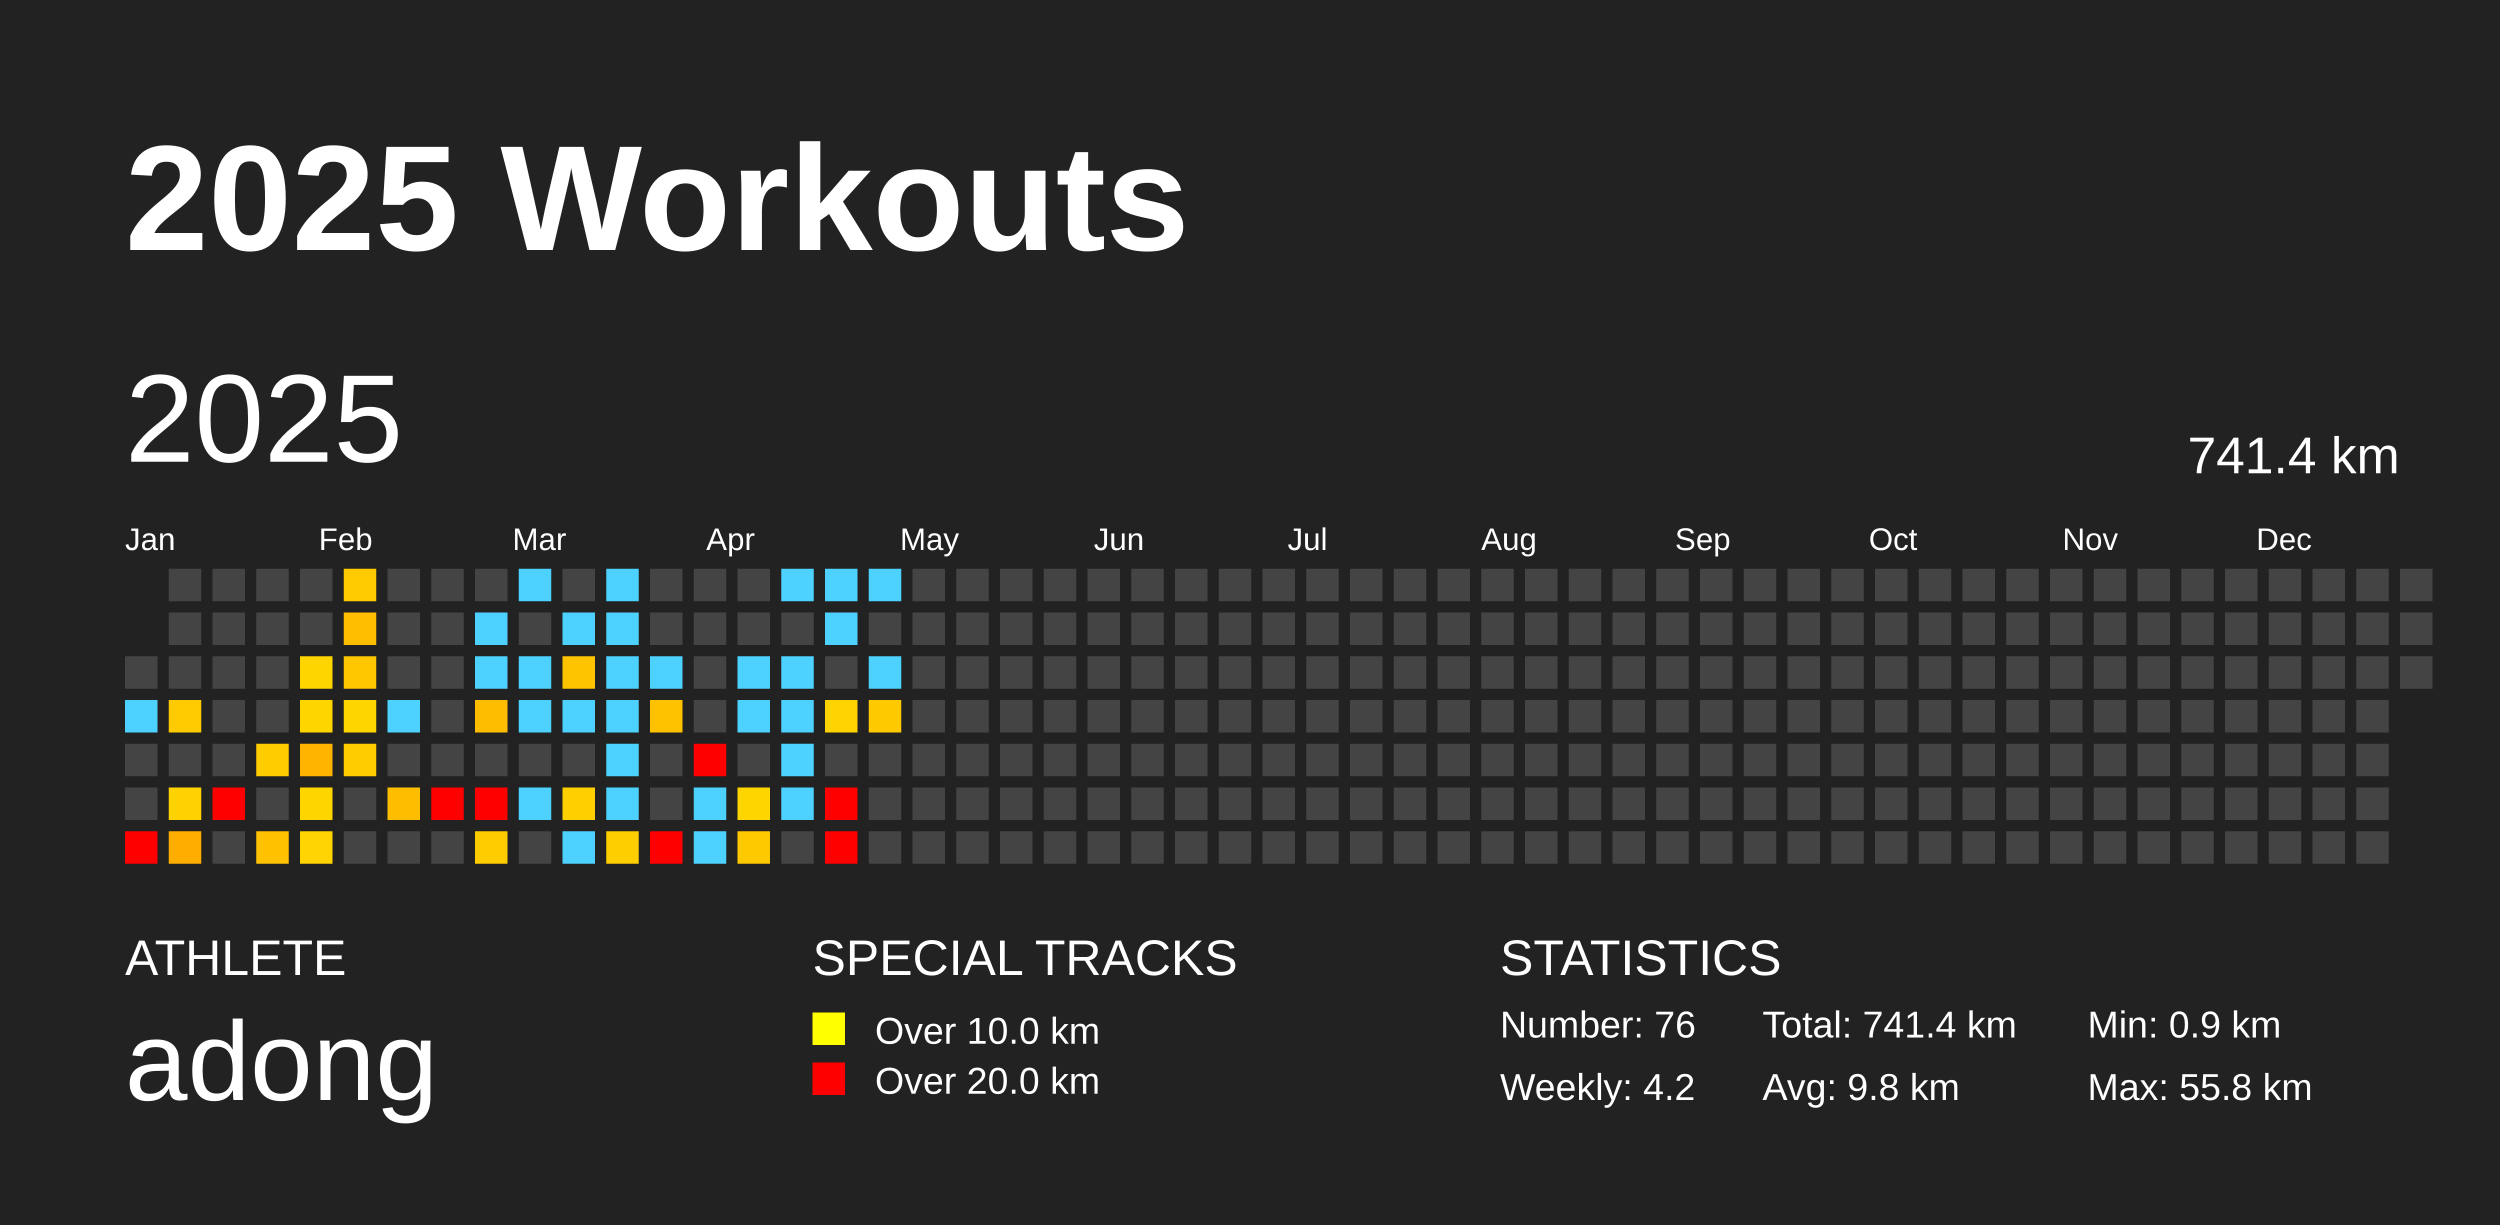
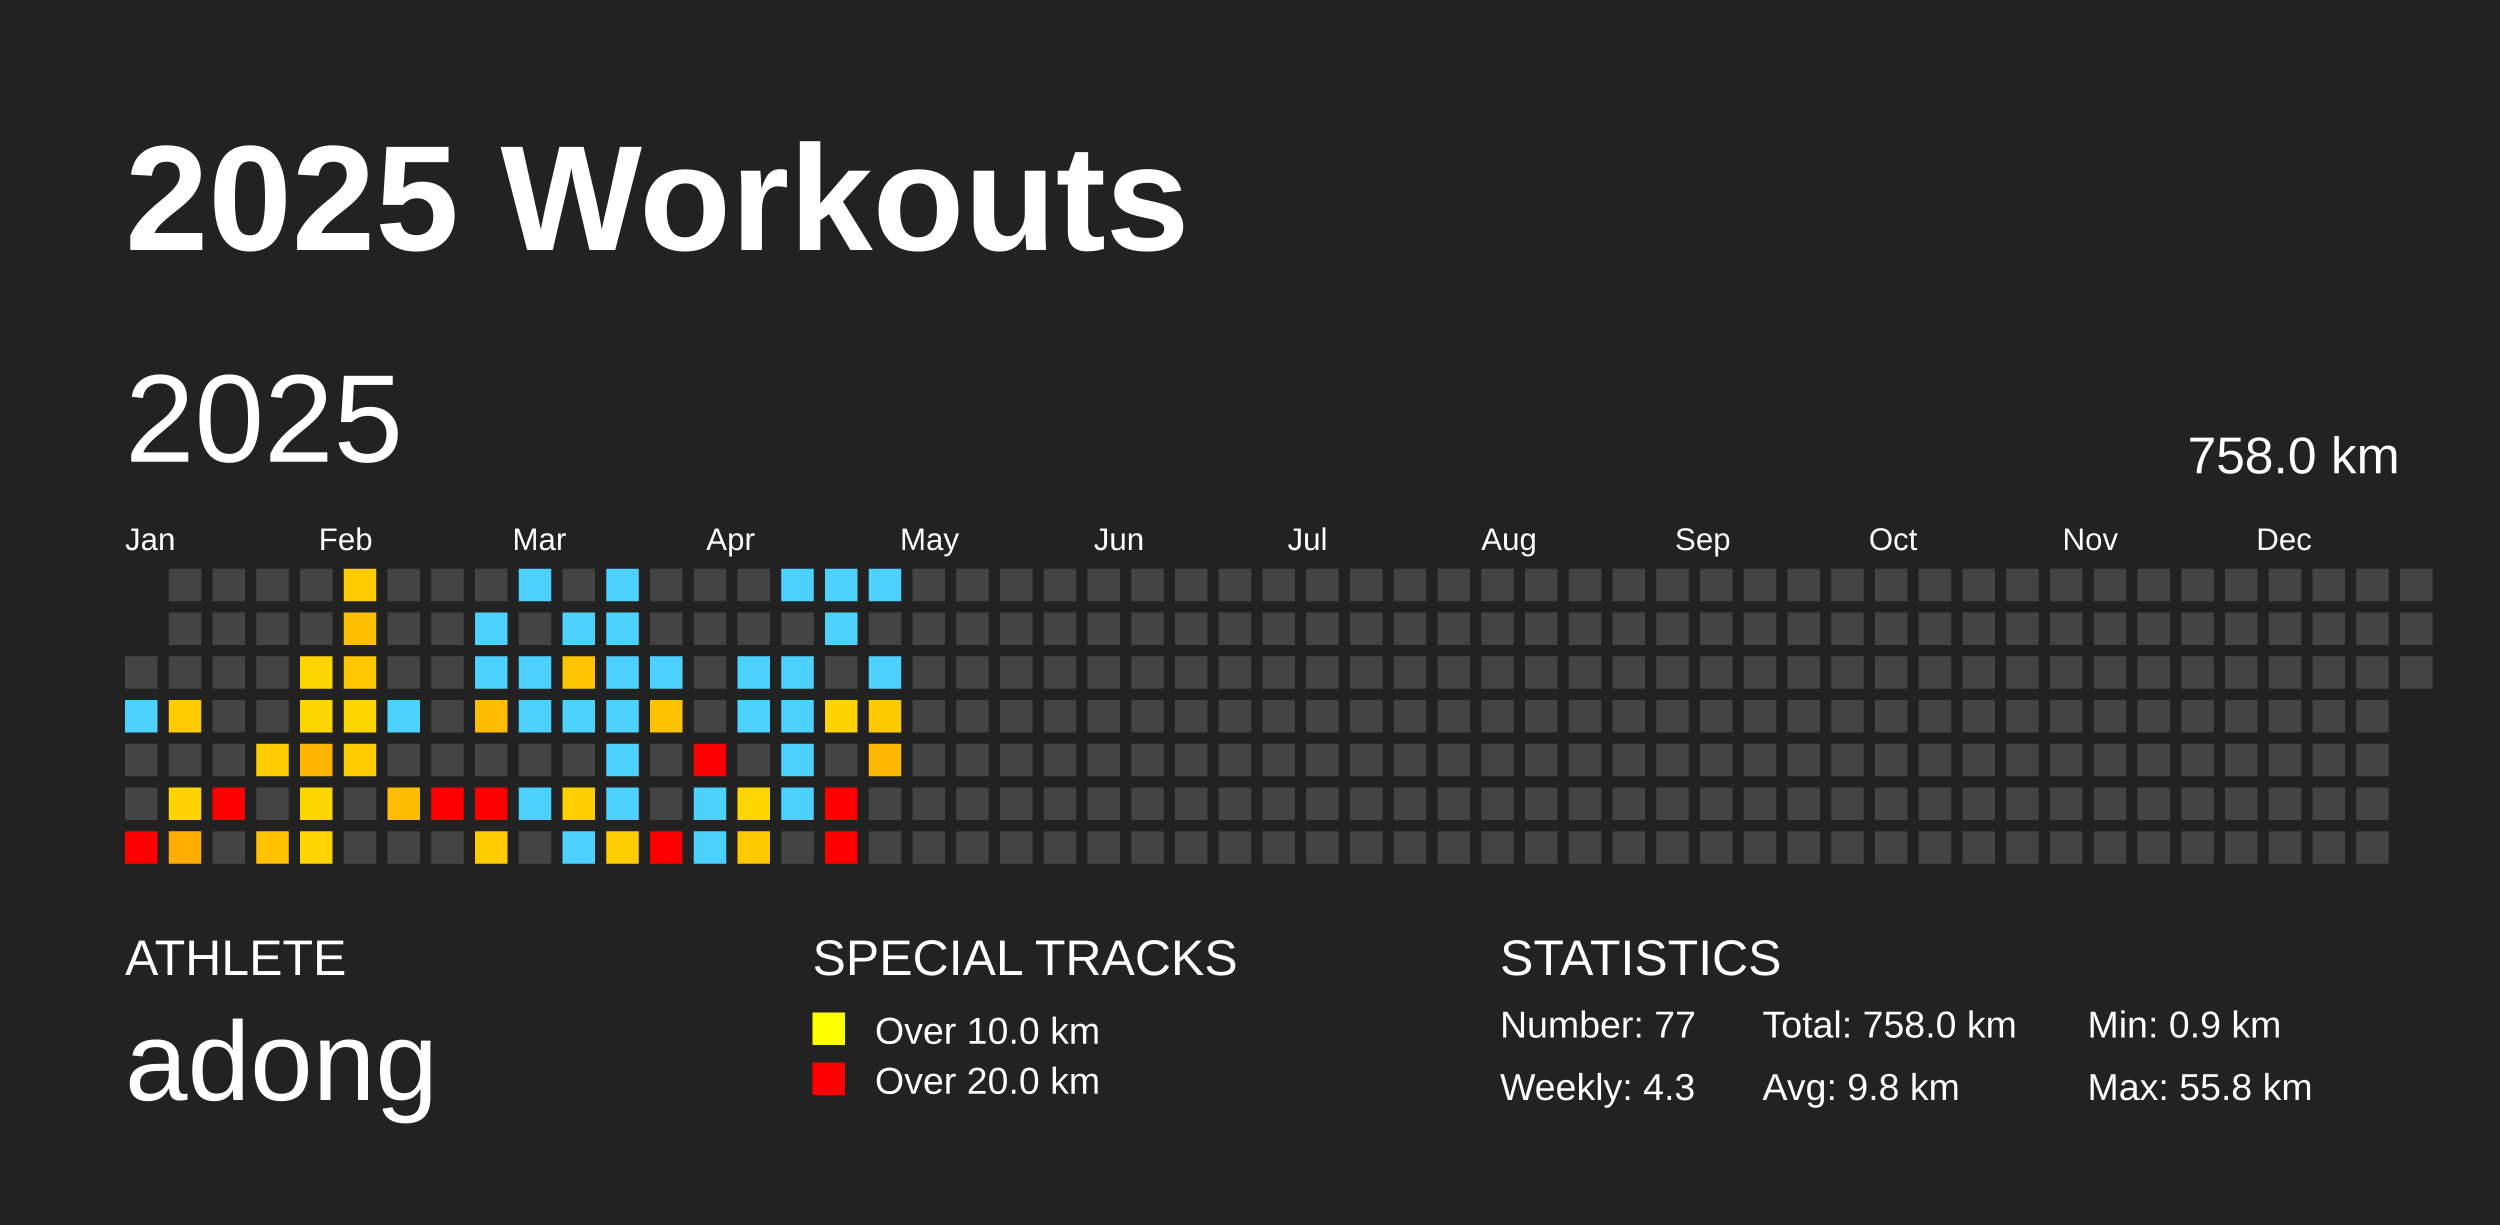
<svg xmlns="http://www.w3.org/2000/svg" baseProfile="full" height="98mm" version="1.1" viewBox="0,0,200,98" width="200mm">
  <defs />
  <rect fill="#222222" height="98" width="200" x="0" y="0" />
  <text fill="#FFFFFF" style="font-size:12px; font-family:Arial; font-weight:bold;" x="10" y="20">2025 Workouts</text>
  <text fill="#FFFFFF" style="font-size:4px; font-family:Arial" x="10" y="78">ATHLETE</text>
  <text fill="#FFFFFF" style="font-size:9px; font-family:Arial" x="10" y="88">adong</text>
  <text fill="#FFFFFF" style="font-size:4px; font-family:Arial" x="65" y="78">SPECIAL TRACKS</text>
  <rect fill="yellow" height="2.6" width="2.6" x="65" y="81" />
  <text fill="#FFFFFF" style="font-size:3px; font-family:Arial" x="70" y="83.5">Over 10.0 km</text>
  <rect fill="red" height="2.6" width="2.6" x="65" y="85" />
  <text fill="#FFFFFF" style="font-size:3px; font-family:Arial" x="70" y="87.5">Over 20.0 km</text>
  <text fill="#FFFFFF" style="font-size:4px; font-family:Arial" x="120" y="78">STATISTICS</text>
-   <text fill="#FFFFFF" style="font-size:3px; font-family:Arial" x="120" y="83">Number: 76</text>
-   <text fill="#FFFFFF" style="font-size:3px; font-family:Arial" x="120" y="88">Weekly: 4.2</text>
-   <text fill="#FFFFFF" style="font-size:3px; font-family:Arial" x="141" y="83">Total: 741.4 km</text>
+   <text fill="#FFFFFF" style="font-size:3px; font-family:Arial" x="120" y="83">Number: 77</text>
+   <text fill="#FFFFFF" style="font-size:3px; font-family:Arial" x="120" y="88">Weekly: 4.3</text>
+   <text fill="#FFFFFF" style="font-size:3px; font-family:Arial" x="141" y="83">Total: 758.0 km</text>
  <text fill="#FFFFFF" style="font-size:3px; font-family:Arial" x="141" y="88">Avg: 9.8 km</text>
  <text fill="#FFFFFF" style="font-size:3px; font-family:Arial" x="167" y="83">Min: 0.9 km</text>
  <text fill="#FFFFFF" style="font-size:3px; font-family:Arial" x="167" y="88">Max: 55.8 km</text>
  <text dominant-baseline="hanging" fill="#FFFFFF" style="font-size:10.0px; font-family:Arial;" x="10" y="30">2025</text>
-   <text dominant-baseline="hanging" fill="#FFFFFF" style="font-size:4.125px; font-family:Arial;" x="175" y="35">741.4 km</text>
+   <text dominant-baseline="hanging" fill="#FFFFFF" style="font-size:4.125px; font-family:Arial;" x="175" y="35">758.0 km</text>
  <text fill="#FFFFFF" style="font-size:2.5px; font-family:Arial" x="10.0" y="44">Jan</text>
  <text fill="#FFFFFF" style="font-size:2.5px; font-family:Arial" x="25.5" y="44">Feb</text>
  <text fill="#FFFFFF" style="font-size:2.5px; font-family:Arial" x="41.0" y="44">Mar</text>
  <text fill="#FFFFFF" style="font-size:2.5px; font-family:Arial" x="56.5" y="44">Apr</text>
  <text fill="#FFFFFF" style="font-size:2.5px; font-family:Arial" x="72.0" y="44">May</text>
  <text fill="#FFFFFF" style="font-size:2.5px; font-family:Arial" x="87.5" y="44">Jun</text>
  <text fill="#FFFFFF" style="font-size:2.5px; font-family:Arial" x="103.0" y="44">Jul</text>
  <text fill="#FFFFFF" style="font-size:2.5px; font-family:Arial" x="118.5" y="44">Aug</text>
  <text fill="#FFFFFF" style="font-size:2.5px; font-family:Arial" x="134.0" y="44">Sep</text>
  <text fill="#FFFFFF" style="font-size:2.5px; font-family:Arial" x="149.5" y="44">Oct</text>
  <text fill="#FFFFFF" style="font-size:2.5px; font-family:Arial" x="165.0" y="44">Nov</text>
  <text fill="#FFFFFF" style="font-size:2.5px; font-family:Arial" x="180.5" y="44">Dec</text>
  <rect fill="#444444" height="2.6" width="2.6" x="10.0" y="52.5" />
  <rect fill="#4dd2ff" height="2.6" width="2.6" x="10.0" y="56.0" />
  <rect fill="#444444" height="2.6" width="2.6" x="10.0" y="59.5" />
  <rect fill="#444444" height="2.6" width="2.6" x="10.0" y="63.0" />
  <rect fill="red" height="2.6" width="2.6" x="10.0" y="66.5" />
  <rect fill="#444444" height="2.6" width="2.6" x="13.5" y="45.5" />
  <rect fill="#444444" height="2.6" width="2.6" x="13.5" y="49.0" />
  <rect fill="#444444" height="2.6" width="2.6" x="13.5" y="52.5" />
  <rect fill="#ffcb00" height="2.6" width="2.6" x="13.5" y="56.0" />
  <rect fill="#444444" height="2.6" width="2.6" x="13.5" y="59.5" />
  <rect fill="#ffd200" height="2.6" width="2.6" x="13.5" y="63.0" />
  <rect fill="#ffae00" height="2.6" width="2.6" x="13.5" y="66.5" />
  <rect fill="#444444" height="2.6" width="2.6" x="17.0" y="45.5" />
  <rect fill="#444444" height="2.6" width="2.6" x="17.0" y="49.0" />
  <rect fill="#444444" height="2.6" width="2.6" x="17.0" y="52.5" />
  <rect fill="#444444" height="2.6" width="2.6" x="17.0" y="56.0" />
  <rect fill="#444444" height="2.6" width="2.6" x="17.0" y="59.5" />
  <rect fill="red" height="2.6" width="2.6" x="17.0" y="63.0" />
  <rect fill="#444444" height="2.6" width="2.6" x="17.0" y="66.5" />
  <rect fill="#444444" height="2.6" width="2.6" x="20.5" y="45.5" />
  <rect fill="#444444" height="2.6" width="2.6" x="20.5" y="49.0" />
  <rect fill="#444444" height="2.6" width="2.6" x="20.5" y="52.5" />
  <rect fill="#444444" height="2.6" width="2.6" x="20.5" y="56.0" />
  <rect fill="#ffcc00" height="2.6" width="2.6" x="20.5" y="59.5" />
  <rect fill="#444444" height="2.6" width="2.6" x="20.5" y="63.0" />
  <rect fill="#ffc100" height="2.6" width="2.6" x="20.5" y="66.5" />
  <rect fill="#444444" height="2.6" width="2.6" x="24.0" y="45.5" />
  <rect fill="#444444" height="2.6" width="2.6" x="24.0" y="49.0" />
  <rect fill="#ffd500" height="2.6" width="2.6" x="24.0" y="52.5" />
  <rect fill="#ffd500" height="2.6" width="2.6" x="24.0" y="56.0" />
  <rect fill="#ffb400" height="2.6" width="2.6" x="24.0" y="59.5" />
  <rect fill="#ffd500" height="2.6" width="2.6" x="24.0" y="63.0" />
  <rect fill="#ffd400" height="2.6" width="2.6" x="24.0" y="66.5" />
  <rect fill="#ffcb00" height="2.6" width="2.6" x="27.5" y="45.5" />
  <rect fill="#ffbe00" height="2.6" width="2.6" x="27.5" y="49.0" />
  <rect fill="#ffc700" height="2.6" width="2.6" x="27.5" y="52.5" />
  <rect fill="#ffd500" height="2.6" width="2.6" x="27.5" y="56.0" />
  <rect fill="#ffcc00" height="2.6" width="2.6" x="27.5" y="59.5" />
  <rect fill="#444444" height="2.6" width="2.6" x="27.5" y="63.0" />
  <rect fill="#444444" height="2.6" width="2.6" x="27.5" y="66.5" />
  <rect fill="#444444" height="2.6" width="2.6" x="31.0" y="45.5" />
  <rect fill="#444444" height="2.6" width="2.6" x="31.0" y="49.0" />
  <rect fill="#444444" height="2.6" width="2.6" x="31.0" y="52.5" />
  <rect fill="#4dd2ff" height="2.6" width="2.6" x="31.0" y="56.0" />
  <rect fill="#444444" height="2.6" width="2.6" x="31.0" y="59.5" />
  <rect fill="#ffbd00" height="2.6" width="2.6" x="31.0" y="63.0" />
  <rect fill="#444444" height="2.6" width="2.6" x="31.0" y="66.5" />
  <rect fill="#444444" height="2.6" width="2.6" x="34.5" y="45.5" />
  <rect fill="#444444" height="2.6" width="2.6" x="34.5" y="49.0" />
  <rect fill="#444444" height="2.6" width="2.6" x="34.5" y="52.5" />
  <rect fill="#444444" height="2.6" width="2.6" x="34.5" y="56.0" />
  <rect fill="#444444" height="2.6" width="2.6" x="34.5" y="59.5" />
  <rect fill="red" height="2.6" width="2.6" x="34.5" y="63.0" />
  <rect fill="#444444" height="2.6" width="2.6" x="34.5" y="66.5" />
  <rect fill="#444444" height="2.6" width="2.6" x="38.0" y="45.5" />
  <rect fill="#4dd2ff" height="2.6" width="2.6" x="38.0" y="49.0" />
  <rect fill="#4dd2ff" height="2.6" width="2.6" x="38.0" y="52.5" />
  <rect fill="#ffbd00" height="2.6" width="2.6" x="38.0" y="56.0" />
  <rect fill="#444444" height="2.6" width="2.6" x="38.0" y="59.5" />
  <rect fill="red" height="2.6" width="2.6" x="38.0" y="63.0" />
  <rect fill="#ffcc00" height="2.6" width="2.6" x="38.0" y="66.5" />
  <rect fill="#4dd2ff" height="2.6" width="2.6" x="41.5" y="45.5" />
  <rect fill="#444444" height="2.6" width="2.6" x="41.5" y="49.0" />
  <rect fill="#4dd2ff" height="2.6" width="2.6" x="41.5" y="52.5" />
  <rect fill="#4dd2ff" height="2.6" width="2.6" x="41.5" y="56.0" />
  <rect fill="#444444" height="2.6" width="2.6" x="41.5" y="59.5" />
  <rect fill="#4dd2ff" height="2.6" width="2.6" x="41.5" y="63.0" />
  <rect fill="#444444" height="2.6" width="2.6" x="41.5" y="66.5" />
  <rect fill="#444444" height="2.6" width="2.6" x="45.0" y="45.5" />
  <rect fill="#4dd2ff" height="2.6" width="2.6" x="45.0" y="49.0" />
  <rect fill="#ffc400" height="2.6" width="2.6" x="45.0" y="52.5" />
  <rect fill="#4dd2ff" height="2.6" width="2.6" x="45.0" y="56.0" />
  <rect fill="#444444" height="2.6" width="2.6" x="45.0" y="59.5" />
  <rect fill="#ffcf00" height="2.6" width="2.6" x="45.0" y="63.0" />
  <rect fill="#4dd2ff" height="2.6" width="2.6" x="45.0" y="66.5" />
  <rect fill="#4dd2ff" height="2.6" width="2.6" x="48.5" y="45.5" />
  <rect fill="#4dd2ff" height="2.6" width="2.6" x="48.5" y="49.0" />
  <rect fill="#4dd2ff" height="2.6" width="2.6" x="48.5" y="52.5" />
  <rect fill="#4dd2ff" height="2.6" width="2.6" x="48.5" y="56.0" />
  <rect fill="#4dd2ff" height="2.6" width="2.6" x="48.5" y="59.5" />
  <rect fill="#4dd2ff" height="2.6" width="2.6" x="48.5" y="63.0" />
  <rect fill="#ffce00" height="2.6" width="2.6" x="48.5" y="66.5" />
  <rect fill="#444444" height="2.6" width="2.6" x="52.0" y="45.5" />
  <rect fill="#444444" height="2.6" width="2.6" x="52.0" y="49.0" />
  <rect fill="#4dd2ff" height="2.6" width="2.6" x="52.0" y="52.5" />
  <rect fill="#ffc200" height="2.6" width="2.6" x="52.0" y="56.0" />
  <rect fill="#444444" height="2.6" width="2.6" x="52.0" y="59.5" />
  <rect fill="#444444" height="2.6" width="2.6" x="52.0" y="63.0" />
  <rect fill="red" height="2.6" width="2.6" x="52.0" y="66.5" />
  <rect fill="#444444" height="2.6" width="2.6" x="55.5" y="45.5" />
  <rect fill="#444444" height="2.6" width="2.6" x="55.5" y="49.0" />
  <rect fill="#444444" height="2.6" width="2.6" x="55.5" y="52.5" />
  <rect fill="#444444" height="2.6" width="2.6" x="55.5" y="56.0" />
  <rect fill="red" height="2.6" width="2.6" x="55.5" y="59.5" />
  <rect fill="#4dd2ff" height="2.6" width="2.6" x="55.5" y="63.0" />
  <rect fill="#4dd2ff" height="2.6" width="2.6" x="55.5" y="66.5" />
  <rect fill="#444444" height="2.6" width="2.6" x="59.0" y="45.5" />
  <rect fill="#444444" height="2.6" width="2.6" x="59.0" y="49.0" />
  <rect fill="#4dd2ff" height="2.6" width="2.6" x="59.0" y="52.5" />
  <rect fill="#4dd2ff" height="2.6" width="2.6" x="59.0" y="56.0" />
  <rect fill="#444444" height="2.6" width="2.6" x="59.0" y="59.5" />
  <rect fill="#ffd500" height="2.6" width="2.6" x="59.0" y="63.0" />
  <rect fill="#ffc900" height="2.6" width="2.6" x="59.0" y="66.5" />
  <rect fill="#4dd2ff" height="2.6" width="2.6" x="62.5" y="45.5" />
  <rect fill="#444444" height="2.6" width="2.6" x="62.5" y="49.0" />
  <rect fill="#4dd2ff" height="2.6" width="2.6" x="62.5" y="52.5" />
  <rect fill="#4dd2ff" height="2.6" width="2.6" x="62.5" y="56.0" />
  <rect fill="#4dd2ff" height="2.6" width="2.6" x="62.5" y="59.5" />
  <rect fill="#4dd2ff" height="2.6" width="2.6" x="62.5" y="63.0" />
  <rect fill="#444444" height="2.6" width="2.6" x="62.5" y="66.5" />
  <rect fill="#4dd2ff" height="2.6" width="2.6" x="66.0" y="45.5" />
  <rect fill="#4dd2ff" height="2.6" width="2.6" x="66.0" y="49.0" />
  <rect fill="#444444" height="2.6" width="2.6" x="66.0" y="52.5" />
  <rect fill="#ffd300" height="2.6" width="2.6" x="66.0" y="56.0" />
  <rect fill="#444444" height="2.6" width="2.6" x="66.0" y="59.5" />
  <rect fill="red" height="2.6" width="2.6" x="66.0" y="63.0" />
  <rect fill="red" height="2.6" width="2.6" x="66.0" y="66.5" />
  <rect fill="#4dd2ff" height="2.6" width="2.6" x="69.5" y="45.5" />
  <rect fill="#444444" height="2.6" width="2.6" x="69.5" y="49.0" />
  <rect fill="#4dd2ff" height="2.6" width="2.6" x="69.5" y="52.5" />
  <rect fill="#ffc900" height="2.6" width="2.6" x="69.5" y="56.0" />
-   <rect fill="#444444" height="2.6" width="2.6" x="69.5" y="59.5" />
+   <rect fill="#ffb700" height="2.6" width="2.6" x="69.5" y="59.5" />
  <rect fill="#444444" height="2.6" width="2.6" x="69.5" y="63.0" />
  <rect fill="#444444" height="2.6" width="2.6" x="69.5" y="66.5" />
  <rect fill="#444444" height="2.6" width="2.6" x="73.0" y="45.5" />
  <rect fill="#444444" height="2.6" width="2.6" x="73.0" y="49.0" />
  <rect fill="#444444" height="2.6" width="2.6" x="73.0" y="52.5" />
  <rect fill="#444444" height="2.6" width="2.6" x="73.0" y="56.0" />
  <rect fill="#444444" height="2.6" width="2.6" x="73.0" y="59.5" />
  <rect fill="#444444" height="2.6" width="2.6" x="73.0" y="63.0" />
  <rect fill="#444444" height="2.6" width="2.6" x="73.0" y="66.5" />
  <rect fill="#444444" height="2.6" width="2.6" x="76.5" y="45.5" />
  <rect fill="#444444" height="2.6" width="2.6" x="76.5" y="49.0" />
  <rect fill="#444444" height="2.6" width="2.6" x="76.5" y="52.5" />
  <rect fill="#444444" height="2.6" width="2.6" x="76.5" y="56.0" />
  <rect fill="#444444" height="2.6" width="2.6" x="76.5" y="59.5" />
  <rect fill="#444444" height="2.6" width="2.6" x="76.5" y="63.0" />
  <rect fill="#444444" height="2.6" width="2.6" x="76.5" y="66.5" />
  <rect fill="#444444" height="2.6" width="2.6" x="80.0" y="45.5" />
  <rect fill="#444444" height="2.6" width="2.6" x="80.0" y="49.0" />
  <rect fill="#444444" height="2.6" width="2.6" x="80.0" y="52.5" />
  <rect fill="#444444" height="2.6" width="2.6" x="80.0" y="56.0" />
  <rect fill="#444444" height="2.6" width="2.6" x="80.0" y="59.5" />
  <rect fill="#444444" height="2.6" width="2.6" x="80.0" y="63.0" />
  <rect fill="#444444" height="2.6" width="2.6" x="80.0" y="66.5" />
  <rect fill="#444444" height="2.6" width="2.6" x="83.5" y="45.5" />
  <rect fill="#444444" height="2.6" width="2.6" x="83.5" y="49.0" />
  <rect fill="#444444" height="2.6" width="2.6" x="83.5" y="52.5" />
  <rect fill="#444444" height="2.6" width="2.6" x="83.5" y="56.0" />
  <rect fill="#444444" height="2.6" width="2.6" x="83.5" y="59.5" />
  <rect fill="#444444" height="2.6" width="2.6" x="83.5" y="63.0" />
  <rect fill="#444444" height="2.6" width="2.6" x="83.5" y="66.5" />
  <rect fill="#444444" height="2.6" width="2.6" x="87.0" y="45.5" />
  <rect fill="#444444" height="2.6" width="2.6" x="87.0" y="49.0" />
  <rect fill="#444444" height="2.6" width="2.6" x="87.0" y="52.5" />
  <rect fill="#444444" height="2.6" width="2.6" x="87.0" y="56.0" />
  <rect fill="#444444" height="2.6" width="2.6" x="87.0" y="59.5" />
  <rect fill="#444444" height="2.6" width="2.6" x="87.0" y="63.0" />
  <rect fill="#444444" height="2.6" width="2.6" x="87.0" y="66.5" />
  <rect fill="#444444" height="2.6" width="2.6" x="90.5" y="45.5" />
  <rect fill="#444444" height="2.6" width="2.6" x="90.5" y="49.0" />
  <rect fill="#444444" height="2.6" width="2.6" x="90.5" y="52.5" />
  <rect fill="#444444" height="2.6" width="2.6" x="90.5" y="56.0" />
  <rect fill="#444444" height="2.6" width="2.6" x="90.5" y="59.5" />
  <rect fill="#444444" height="2.6" width="2.6" x="90.5" y="63.0" />
  <rect fill="#444444" height="2.6" width="2.6" x="90.5" y="66.5" />
  <rect fill="#444444" height="2.6" width="2.6" x="94.0" y="45.5" />
  <rect fill="#444444" height="2.6" width="2.6" x="94.0" y="49.0" />
  <rect fill="#444444" height="2.6" width="2.6" x="94.0" y="52.5" />
  <rect fill="#444444" height="2.6" width="2.6" x="94.0" y="56.0" />
  <rect fill="#444444" height="2.6" width="2.6" x="94.0" y="59.5" />
  <rect fill="#444444" height="2.6" width="2.6" x="94.0" y="63.0" />
  <rect fill="#444444" height="2.6" width="2.6" x="94.0" y="66.5" />
  <rect fill="#444444" height="2.6" width="2.6" x="97.5" y="45.5" />
  <rect fill="#444444" height="2.6" width="2.6" x="97.5" y="49.0" />
  <rect fill="#444444" height="2.6" width="2.6" x="97.5" y="52.5" />
  <rect fill="#444444" height="2.6" width="2.6" x="97.5" y="56.0" />
  <rect fill="#444444" height="2.6" width="2.6" x="97.5" y="59.5" />
  <rect fill="#444444" height="2.6" width="2.6" x="97.5" y="63.0" />
  <rect fill="#444444" height="2.6" width="2.6" x="97.5" y="66.5" />
  <rect fill="#444444" height="2.6" width="2.6" x="101.0" y="45.5" />
  <rect fill="#444444" height="2.6" width="2.6" x="101.0" y="49.0" />
  <rect fill="#444444" height="2.6" width="2.6" x="101.0" y="52.5" />
  <rect fill="#444444" height="2.6" width="2.6" x="101.0" y="56.0" />
  <rect fill="#444444" height="2.6" width="2.6" x="101.0" y="59.5" />
  <rect fill="#444444" height="2.6" width="2.6" x="101.0" y="63.0" />
  <rect fill="#444444" height="2.6" width="2.6" x="101.0" y="66.5" />
  <rect fill="#444444" height="2.6" width="2.6" x="104.5" y="45.5" />
  <rect fill="#444444" height="2.6" width="2.6" x="104.5" y="49.0" />
  <rect fill="#444444" height="2.6" width="2.6" x="104.5" y="52.5" />
  <rect fill="#444444" height="2.6" width="2.6" x="104.5" y="56.0" />
  <rect fill="#444444" height="2.6" width="2.6" x="104.5" y="59.5" />
  <rect fill="#444444" height="2.6" width="2.6" x="104.5" y="63.0" />
  <rect fill="#444444" height="2.6" width="2.6" x="104.5" y="66.5" />
  <rect fill="#444444" height="2.6" width="2.6" x="108.0" y="45.5" />
  <rect fill="#444444" height="2.6" width="2.6" x="108.0" y="49.0" />
  <rect fill="#444444" height="2.6" width="2.6" x="108.0" y="52.5" />
  <rect fill="#444444" height="2.6" width="2.6" x="108.0" y="56.0" />
  <rect fill="#444444" height="2.6" width="2.6" x="108.0" y="59.5" />
  <rect fill="#444444" height="2.6" width="2.6" x="108.0" y="63.0" />
  <rect fill="#444444" height="2.6" width="2.6" x="108.0" y="66.5" />
  <rect fill="#444444" height="2.6" width="2.6" x="111.5" y="45.5" />
  <rect fill="#444444" height="2.6" width="2.6" x="111.5" y="49.0" />
  <rect fill="#444444" height="2.6" width="2.6" x="111.5" y="52.5" />
  <rect fill="#444444" height="2.6" width="2.6" x="111.5" y="56.0" />
  <rect fill="#444444" height="2.6" width="2.6" x="111.5" y="59.5" />
  <rect fill="#444444" height="2.6" width="2.6" x="111.5" y="63.0" />
  <rect fill="#444444" height="2.6" width="2.6" x="111.5" y="66.5" />
  <rect fill="#444444" height="2.6" width="2.6" x="115.0" y="45.5" />
  <rect fill="#444444" height="2.6" width="2.6" x="115.0" y="49.0" />
  <rect fill="#444444" height="2.6" width="2.6" x="115.0" y="52.5" />
  <rect fill="#444444" height="2.6" width="2.6" x="115.0" y="56.0" />
  <rect fill="#444444" height="2.6" width="2.6" x="115.0" y="59.5" />
  <rect fill="#444444" height="2.6" width="2.6" x="115.0" y="63.0" />
  <rect fill="#444444" height="2.6" width="2.6" x="115.0" y="66.5" />
  <rect fill="#444444" height="2.6" width="2.6" x="118.5" y="45.5" />
  <rect fill="#444444" height="2.6" width="2.6" x="118.5" y="49.0" />
  <rect fill="#444444" height="2.6" width="2.6" x="118.5" y="52.5" />
  <rect fill="#444444" height="2.6" width="2.6" x="118.5" y="56.0" />
  <rect fill="#444444" height="2.6" width="2.6" x="118.5" y="59.5" />
  <rect fill="#444444" height="2.6" width="2.6" x="118.5" y="63.0" />
  <rect fill="#444444" height="2.6" width="2.6" x="118.5" y="66.5" />
  <rect fill="#444444" height="2.6" width="2.6" x="122.0" y="45.5" />
  <rect fill="#444444" height="2.6" width="2.6" x="122.0" y="49.0" />
  <rect fill="#444444" height="2.6" width="2.6" x="122.0" y="52.5" />
  <rect fill="#444444" height="2.6" width="2.6" x="122.0" y="56.0" />
  <rect fill="#444444" height="2.6" width="2.6" x="122.0" y="59.5" />
  <rect fill="#444444" height="2.6" width="2.6" x="122.0" y="63.0" />
  <rect fill="#444444" height="2.6" width="2.6" x="122.0" y="66.5" />
  <rect fill="#444444" height="2.6" width="2.6" x="125.5" y="45.5" />
  <rect fill="#444444" height="2.6" width="2.6" x="125.5" y="49.0" />
  <rect fill="#444444" height="2.6" width="2.6" x="125.5" y="52.5" />
  <rect fill="#444444" height="2.6" width="2.6" x="125.5" y="56.0" />
  <rect fill="#444444" height="2.6" width="2.6" x="125.5" y="59.5" />
  <rect fill="#444444" height="2.6" width="2.6" x="125.5" y="63.0" />
  <rect fill="#444444" height="2.6" width="2.6" x="125.5" y="66.5" />
  <rect fill="#444444" height="2.6" width="2.6" x="129.0" y="45.5" />
  <rect fill="#444444" height="2.6" width="2.6" x="129.0" y="49.0" />
  <rect fill="#444444" height="2.6" width="2.6" x="129.0" y="52.5" />
  <rect fill="#444444" height="2.6" width="2.6" x="129.0" y="56.0" />
  <rect fill="#444444" height="2.6" width="2.6" x="129.0" y="59.5" />
  <rect fill="#444444" height="2.6" width="2.6" x="129.0" y="63.0" />
  <rect fill="#444444" height="2.6" width="2.6" x="129.0" y="66.5" />
  <rect fill="#444444" height="2.6" width="2.6" x="132.5" y="45.5" />
  <rect fill="#444444" height="2.6" width="2.6" x="132.5" y="49.0" />
  <rect fill="#444444" height="2.6" width="2.6" x="132.5" y="52.5" />
  <rect fill="#444444" height="2.6" width="2.6" x="132.5" y="56.0" />
  <rect fill="#444444" height="2.6" width="2.6" x="132.5" y="59.5" />
  <rect fill="#444444" height="2.6" width="2.6" x="132.5" y="63.0" />
  <rect fill="#444444" height="2.6" width="2.6" x="132.5" y="66.5" />
  <rect fill="#444444" height="2.6" width="2.6" x="136.0" y="45.5" />
  <rect fill="#444444" height="2.6" width="2.6" x="136.0" y="49.0" />
  <rect fill="#444444" height="2.6" width="2.6" x="136.0" y="52.5" />
  <rect fill="#444444" height="2.6" width="2.6" x="136.0" y="56.0" />
  <rect fill="#444444" height="2.6" width="2.6" x="136.0" y="59.5" />
  <rect fill="#444444" height="2.6" width="2.6" x="136.0" y="63.0" />
  <rect fill="#444444" height="2.6" width="2.6" x="136.0" y="66.5" />
  <rect fill="#444444" height="2.6" width="2.6" x="139.5" y="45.5" />
  <rect fill="#444444" height="2.6" width="2.6" x="139.5" y="49.0" />
  <rect fill="#444444" height="2.6" width="2.6" x="139.5" y="52.5" />
  <rect fill="#444444" height="2.6" width="2.6" x="139.5" y="56.0" />
  <rect fill="#444444" height="2.6" width="2.6" x="139.5" y="59.5" />
  <rect fill="#444444" height="2.6" width="2.6" x="139.5" y="63.0" />
  <rect fill="#444444" height="2.6" width="2.6" x="139.5" y="66.5" />
  <rect fill="#444444" height="2.6" width="2.6" x="143.0" y="45.5" />
  <rect fill="#444444" height="2.6" width="2.6" x="143.0" y="49.0" />
  <rect fill="#444444" height="2.6" width="2.6" x="143.0" y="52.5" />
  <rect fill="#444444" height="2.6" width="2.6" x="143.0" y="56.0" />
  <rect fill="#444444" height="2.6" width="2.6" x="143.0" y="59.5" />
  <rect fill="#444444" height="2.6" width="2.6" x="143.0" y="63.0" />
  <rect fill="#444444" height="2.6" width="2.6" x="143.0" y="66.5" />
  <rect fill="#444444" height="2.6" width="2.6" x="146.5" y="45.5" />
  <rect fill="#444444" height="2.6" width="2.6" x="146.5" y="49.0" />
  <rect fill="#444444" height="2.6" width="2.6" x="146.5" y="52.5" />
  <rect fill="#444444" height="2.6" width="2.6" x="146.5" y="56.0" />
  <rect fill="#444444" height="2.6" width="2.6" x="146.5" y="59.5" />
  <rect fill="#444444" height="2.6" width="2.6" x="146.5" y="63.0" />
  <rect fill="#444444" height="2.6" width="2.6" x="146.5" y="66.5" />
  <rect fill="#444444" height="2.6" width="2.6" x="150.0" y="45.5" />
  <rect fill="#444444" height="2.6" width="2.6" x="150.0" y="49.0" />
  <rect fill="#444444" height="2.6" width="2.6" x="150.0" y="52.5" />
  <rect fill="#444444" height="2.6" width="2.6" x="150.0" y="56.0" />
  <rect fill="#444444" height="2.6" width="2.6" x="150.0" y="59.5" />
  <rect fill="#444444" height="2.6" width="2.6" x="150.0" y="63.0" />
  <rect fill="#444444" height="2.6" width="2.6" x="150.0" y="66.5" />
  <rect fill="#444444" height="2.6" width="2.6" x="153.5" y="45.5" />
  <rect fill="#444444" height="2.6" width="2.6" x="153.5" y="49.0" />
  <rect fill="#444444" height="2.6" width="2.6" x="153.5" y="52.5" />
  <rect fill="#444444" height="2.6" width="2.6" x="153.5" y="56.0" />
  <rect fill="#444444" height="2.6" width="2.6" x="153.5" y="59.5" />
  <rect fill="#444444" height="2.6" width="2.6" x="153.5" y="63.0" />
  <rect fill="#444444" height="2.6" width="2.6" x="153.5" y="66.5" />
  <rect fill="#444444" height="2.6" width="2.6" x="157.0" y="45.5" />
  <rect fill="#444444" height="2.6" width="2.6" x="157.0" y="49.0" />
  <rect fill="#444444" height="2.6" width="2.6" x="157.0" y="52.5" />
  <rect fill="#444444" height="2.6" width="2.6" x="157.0" y="56.0" />
  <rect fill="#444444" height="2.6" width="2.6" x="157.0" y="59.5" />
  <rect fill="#444444" height="2.6" width="2.6" x="157.0" y="63.0" />
  <rect fill="#444444" height="2.6" width="2.6" x="157.0" y="66.5" />
  <rect fill="#444444" height="2.6" width="2.6" x="160.5" y="45.5" />
  <rect fill="#444444" height="2.6" width="2.6" x="160.5" y="49.0" />
  <rect fill="#444444" height="2.6" width="2.6" x="160.5" y="52.5" />
  <rect fill="#444444" height="2.6" width="2.6" x="160.5" y="56.0" />
  <rect fill="#444444" height="2.6" width="2.6" x="160.5" y="59.5" />
  <rect fill="#444444" height="2.6" width="2.6" x="160.5" y="63.0" />
  <rect fill="#444444" height="2.6" width="2.6" x="160.5" y="66.5" />
  <rect fill="#444444" height="2.6" width="2.6" x="164.0" y="45.5" />
  <rect fill="#444444" height="2.6" width="2.6" x="164.0" y="49.0" />
  <rect fill="#444444" height="2.6" width="2.6" x="164.0" y="52.5" />
  <rect fill="#444444" height="2.6" width="2.6" x="164.0" y="56.0" />
  <rect fill="#444444" height="2.6" width="2.6" x="164.0" y="59.5" />
  <rect fill="#444444" height="2.6" width="2.6" x="164.0" y="63.0" />
  <rect fill="#444444" height="2.6" width="2.6" x="164.0" y="66.5" />
  <rect fill="#444444" height="2.6" width="2.6" x="167.5" y="45.5" />
  <rect fill="#444444" height="2.6" width="2.6" x="167.5" y="49.0" />
  <rect fill="#444444" height="2.6" width="2.6" x="167.5" y="52.5" />
  <rect fill="#444444" height="2.6" width="2.6" x="167.5" y="56.0" />
  <rect fill="#444444" height="2.6" width="2.6" x="167.5" y="59.5" />
  <rect fill="#444444" height="2.6" width="2.6" x="167.5" y="63.0" />
  <rect fill="#444444" height="2.6" width="2.6" x="167.5" y="66.5" />
  <rect fill="#444444" height="2.6" width="2.6" x="171.0" y="45.5" />
  <rect fill="#444444" height="2.6" width="2.6" x="171.0" y="49.0" />
  <rect fill="#444444" height="2.6" width="2.6" x="171.0" y="52.5" />
  <rect fill="#444444" height="2.6" width="2.6" x="171.0" y="56.0" />
  <rect fill="#444444" height="2.6" width="2.6" x="171.0" y="59.5" />
  <rect fill="#444444" height="2.6" width="2.6" x="171.0" y="63.0" />
  <rect fill="#444444" height="2.6" width="2.6" x="171.0" y="66.5" />
  <rect fill="#444444" height="2.6" width="2.6" x="174.5" y="45.5" />
  <rect fill="#444444" height="2.6" width="2.6" x="174.5" y="49.0" />
  <rect fill="#444444" height="2.6" width="2.6" x="174.5" y="52.5" />
  <rect fill="#444444" height="2.6" width="2.6" x="174.5" y="56.0" />
  <rect fill="#444444" height="2.6" width="2.6" x="174.5" y="59.5" />
  <rect fill="#444444" height="2.6" width="2.6" x="174.5" y="63.0" />
  <rect fill="#444444" height="2.6" width="2.6" x="174.5" y="66.5" />
  <rect fill="#444444" height="2.6" width="2.6" x="178.0" y="45.5" />
  <rect fill="#444444" height="2.6" width="2.6" x="178.0" y="49.0" />
  <rect fill="#444444" height="2.6" width="2.6" x="178.0" y="52.5" />
  <rect fill="#444444" height="2.6" width="2.6" x="178.0" y="56.0" />
  <rect fill="#444444" height="2.6" width="2.6" x="178.0" y="59.5" />
  <rect fill="#444444" height="2.6" width="2.6" x="178.0" y="63.0" />
  <rect fill="#444444" height="2.6" width="2.6" x="178.0" y="66.5" />
  <rect fill="#444444" height="2.6" width="2.6" x="181.5" y="45.5" />
  <rect fill="#444444" height="2.6" width="2.6" x="181.5" y="49.0" />
  <rect fill="#444444" height="2.6" width="2.6" x="181.5" y="52.5" />
  <rect fill="#444444" height="2.6" width="2.6" x="181.5" y="56.0" />
  <rect fill="#444444" height="2.6" width="2.6" x="181.5" y="59.5" />
  <rect fill="#444444" height="2.6" width="2.6" x="181.5" y="63.0" />
  <rect fill="#444444" height="2.6" width="2.6" x="181.5" y="66.5" />
  <rect fill="#444444" height="2.6" width="2.6" x="185.0" y="45.5" />
  <rect fill="#444444" height="2.6" width="2.6" x="185.0" y="49.0" />
  <rect fill="#444444" height="2.6" width="2.6" x="185.0" y="52.5" />
  <rect fill="#444444" height="2.6" width="2.6" x="185.0" y="56.0" />
  <rect fill="#444444" height="2.6" width="2.6" x="185.0" y="59.5" />
  <rect fill="#444444" height="2.6" width="2.6" x="185.0" y="63.0" />
  <rect fill="#444444" height="2.6" width="2.6" x="185.0" y="66.5" />
  <rect fill="#444444" height="2.6" width="2.6" x="188.5" y="45.5" />
  <rect fill="#444444" height="2.6" width="2.6" x="188.5" y="49.0" />
  <rect fill="#444444" height="2.6" width="2.6" x="188.5" y="52.5" />
  <rect fill="#444444" height="2.6" width="2.6" x="188.5" y="56.0" />
  <rect fill="#444444" height="2.6" width="2.6" x="188.5" y="59.5" />
  <rect fill="#444444" height="2.6" width="2.6" x="188.5" y="63.0" />
  <rect fill="#444444" height="2.6" width="2.6" x="188.5" y="66.5" />
  <rect fill="#444444" height="2.6" width="2.6" x="192.0" y="45.5" />
  <rect fill="#444444" height="2.6" width="2.6" x="192.0" y="49.0" />
  <rect fill="#444444" height="2.6" width="2.6" x="192.0" y="52.5" />
</svg>
